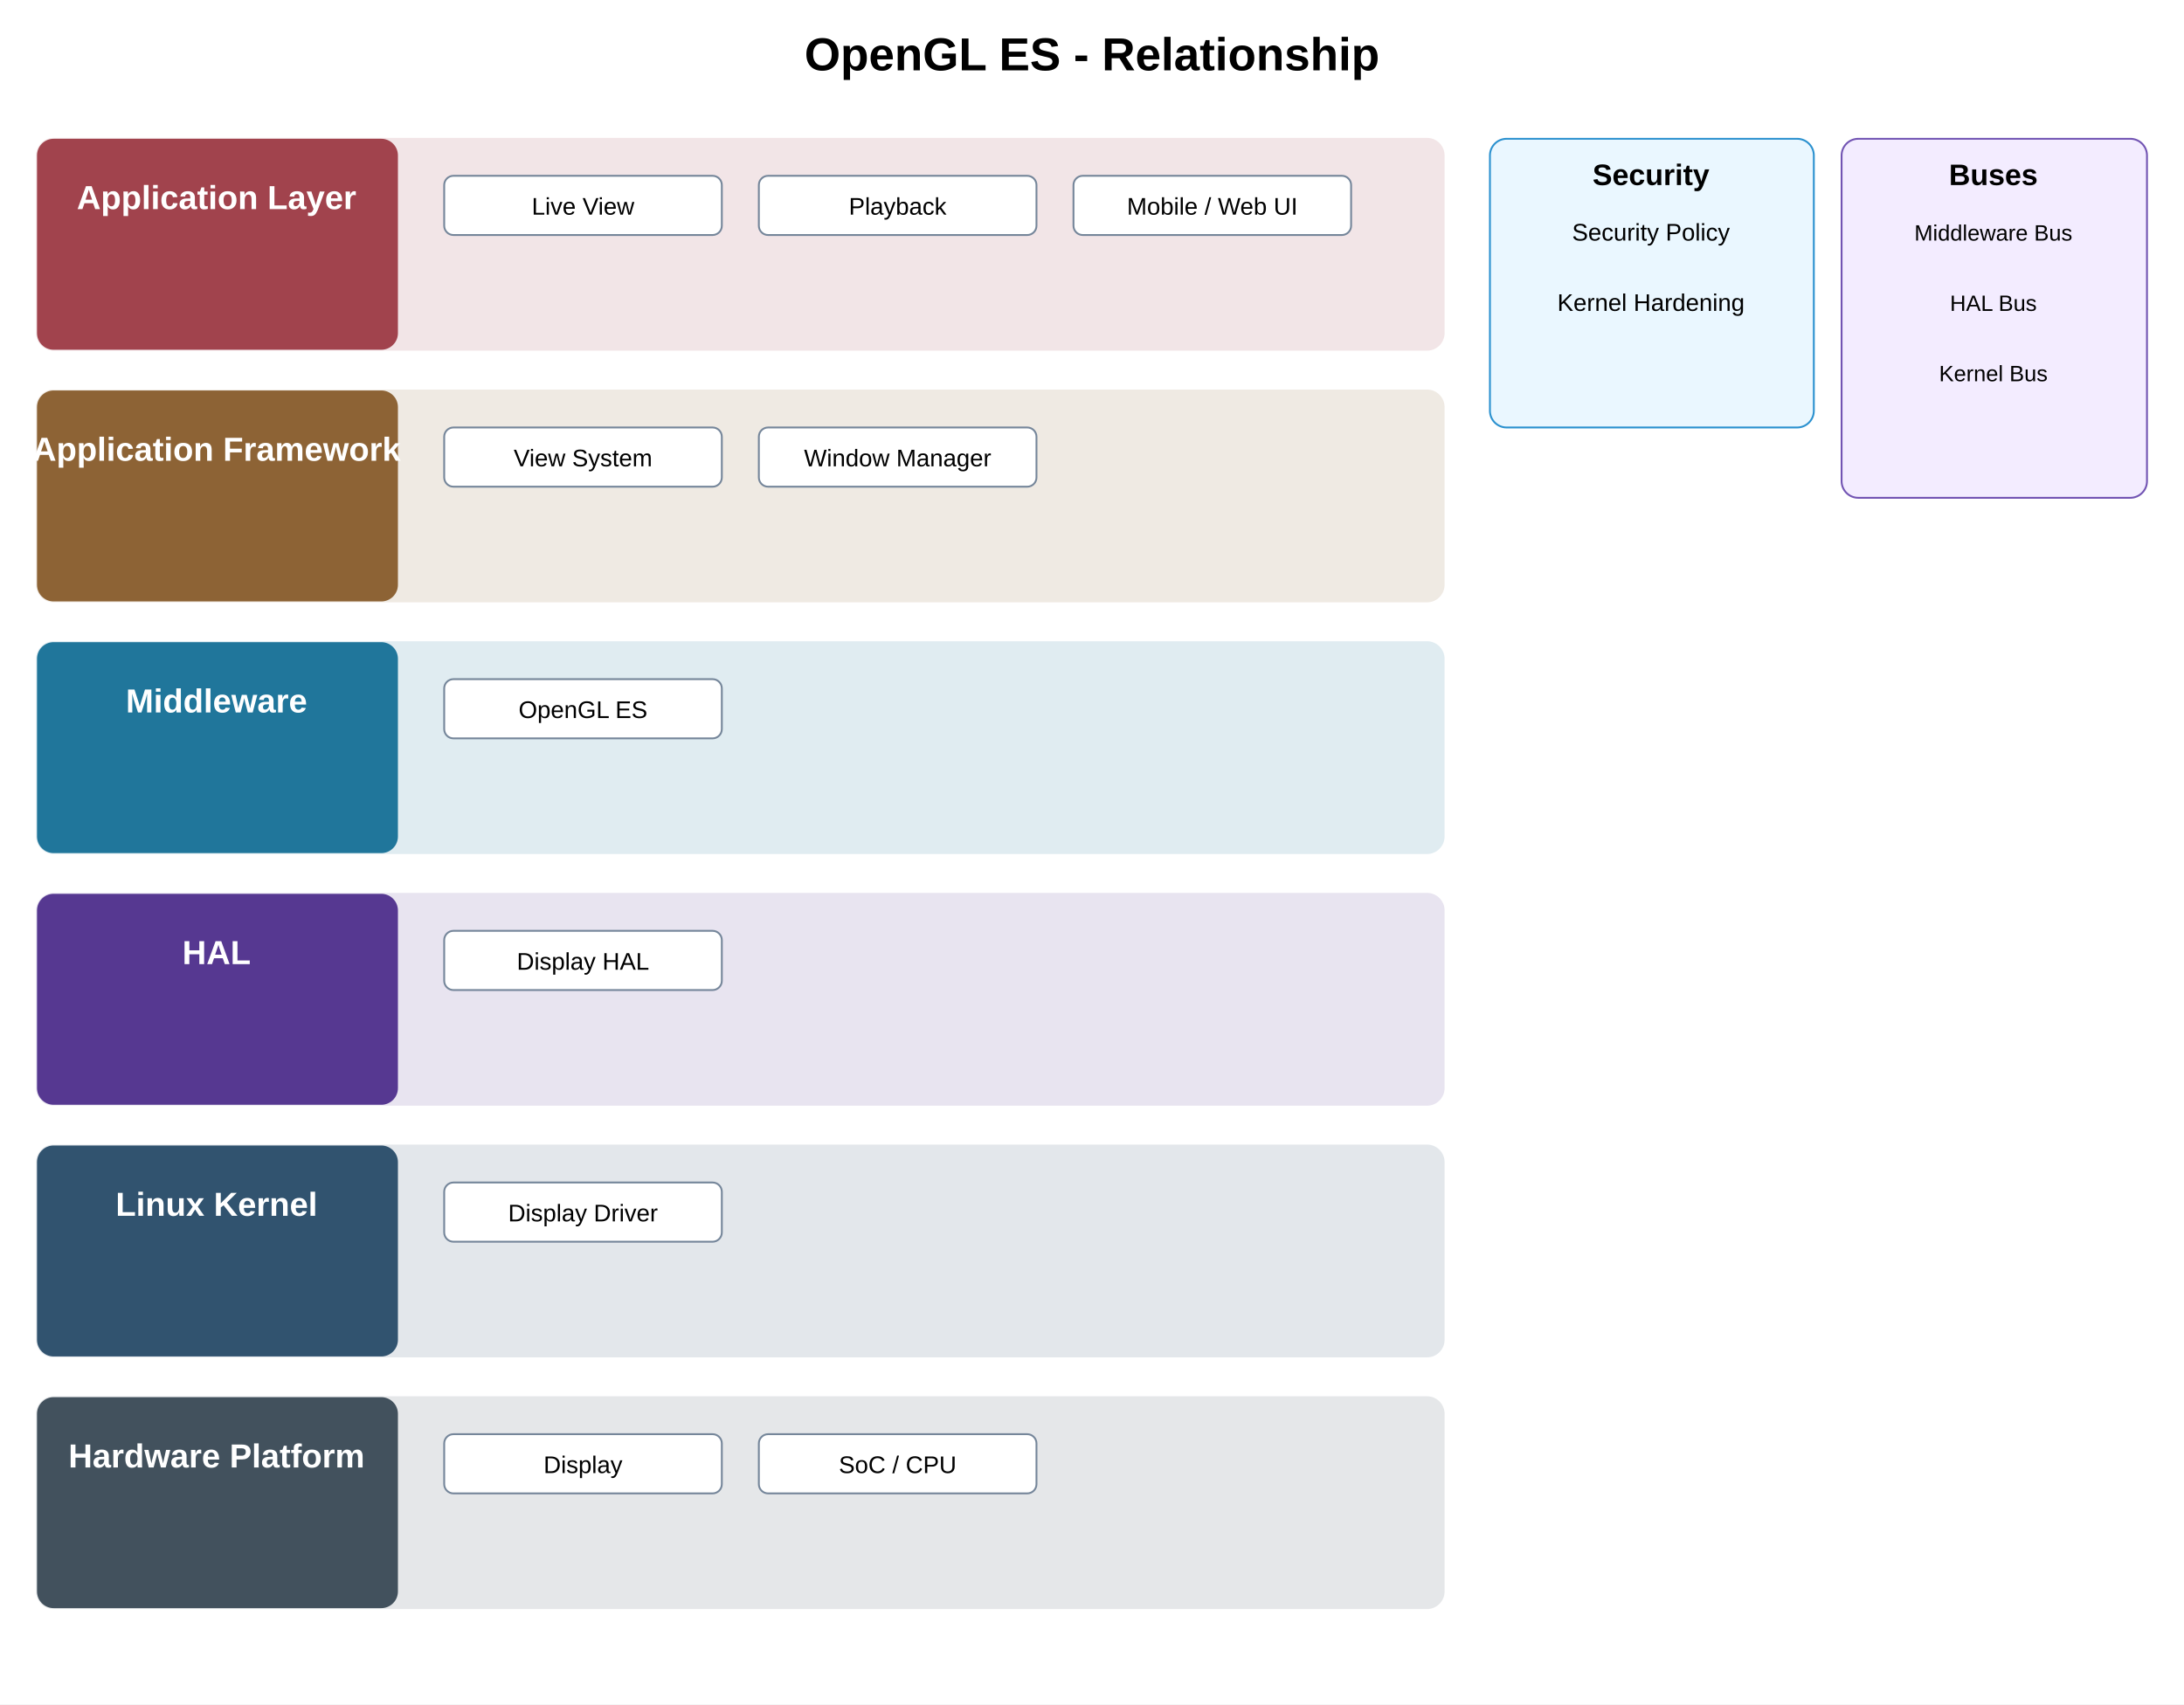
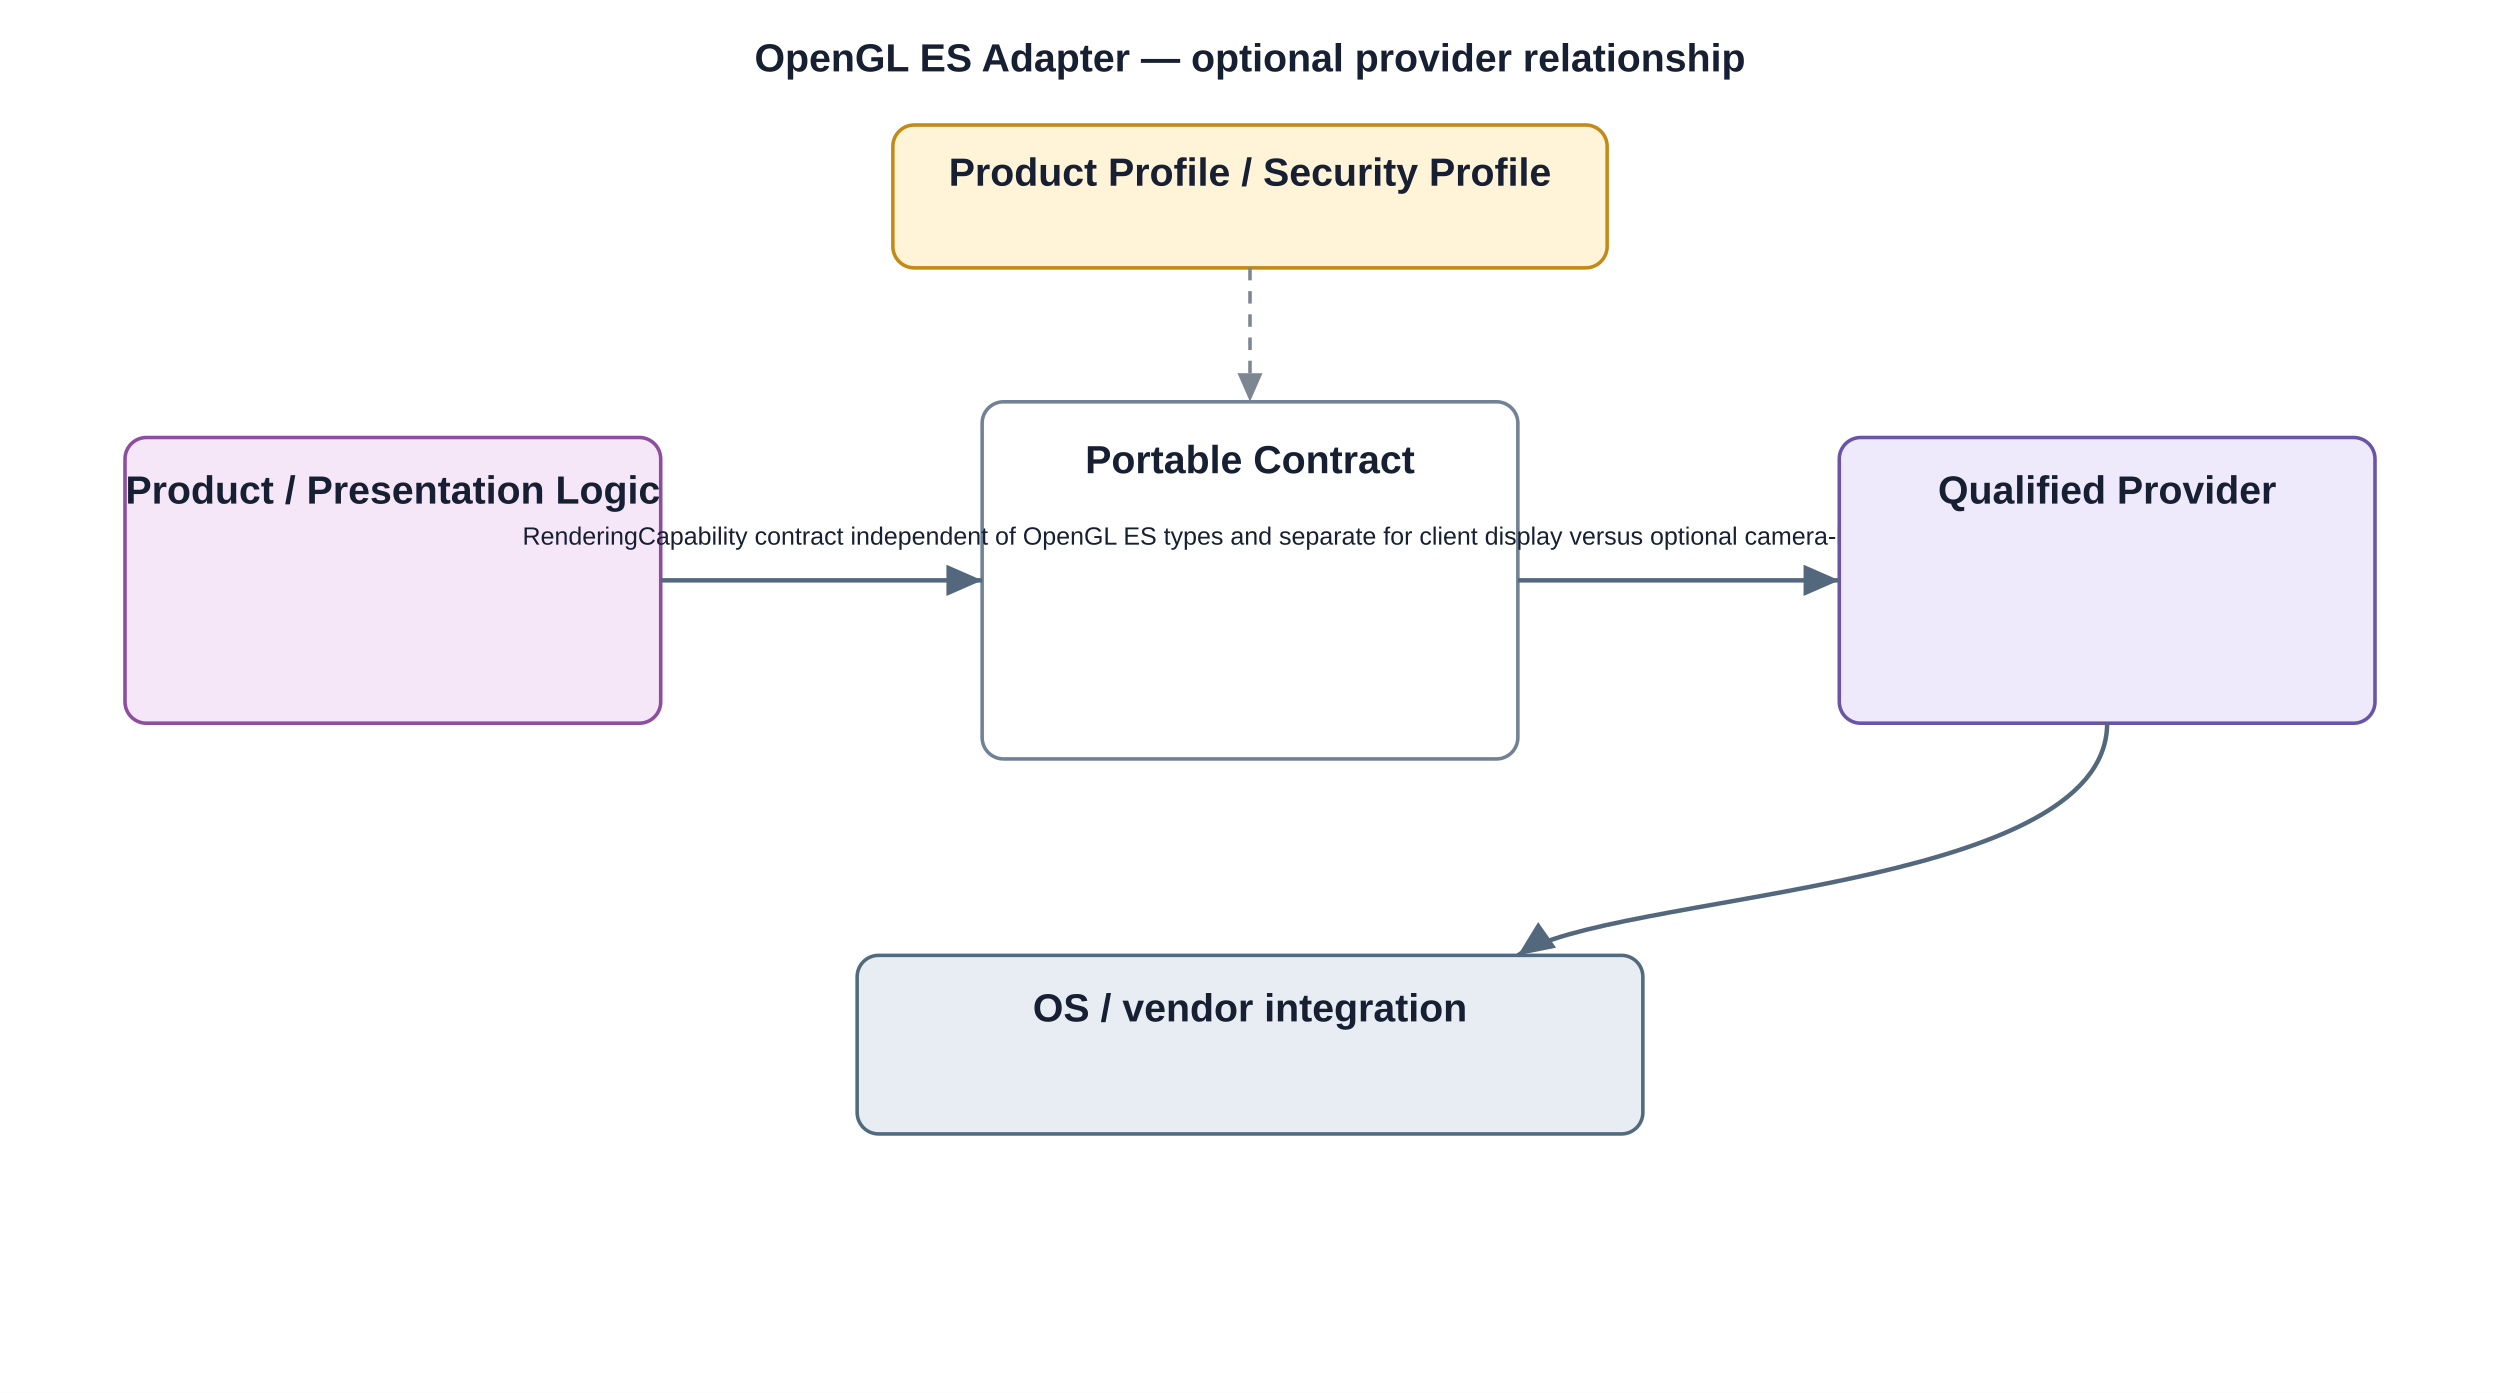
- <svg xmlns="http://www.w3.org/2000/svg" width="1180" height="921">
-   <rect width="100%" height="100%" fill="white" />
-   <text x="590" y="38" font-family="Arial" font-size="25" font-weight="bold" text-anchor="middle">OpenGL ES - Relationship</text>
-   <rect x="20" y="75" width="760" height="114" rx="9" fill="#a1434d" opacity=".14" stroke="#a1434d" />
-   <rect x="20" y="75" width="195" height="114" rx="9" fill="#a1434d" />
-   <text x="117" y="113" font-family="Arial" font-size="18" font-weight="bold" fill="white" text-anchor="middle">Application Layer</text>
-   <rect x="240" y="95" width="150" height="32" rx="5" fill="white" stroke="#75869a" />
-   <text x="315" y="116" font-family="Arial" font-size="13" text-anchor="middle">Live View</text>
-   <rect x="410" y="95" width="150" height="32" rx="5" fill="white" stroke="#75869a" />
-   <text x="485" y="116" font-family="Arial" font-size="13" text-anchor="middle">Playback</text>
-   <rect x="580" y="95" width="150" height="32" rx="5" fill="white" stroke="#75869a" />
-   <text x="655" y="116" font-family="Arial" font-size="13" text-anchor="middle">Mobile / Web UI</text>
-   <rect x="20" y="211" width="760" height="114" rx="9" fill="#8d6335" opacity=".14" stroke="#8d6335" />
-   <rect x="20" y="211" width="195" height="114" rx="9" fill="#8d6335" />
-   <text x="117" y="249" font-family="Arial" font-size="18" font-weight="bold" fill="white" text-anchor="middle">Application Framework</text>
-   <rect x="240" y="231" width="150" height="32" rx="5" fill="white" stroke="#75869a" />
-   <text x="315" y="252" font-family="Arial" font-size="13" text-anchor="middle">View System</text>
-   <rect x="410" y="231" width="150" height="32" rx="5" fill="white" stroke="#75869a" />
-   <text x="485" y="252" font-family="Arial" font-size="13" text-anchor="middle">Window Manager</text>
-   <rect x="20" y="347" width="760" height="114" rx="9" fill="#20769b" opacity=".14" stroke="#20769b" />
-   <rect x="20" y="347" width="195" height="114" rx="9" fill="#20769b" />
-   <text x="117" y="385" font-family="Arial" font-size="18" font-weight="bold" fill="white" text-anchor="middle">Middleware</text>
-   <rect x="240" y="367" width="150" height="32" rx="5" fill="white" stroke="#75869a" />
-   <text x="315" y="388" font-family="Arial" font-size="13" text-anchor="middle">OpenGL ES</text>
-   <rect x="20" y="483" width="760" height="114" rx="9" fill="#563891" opacity=".14" stroke="#563891" />
-   <rect x="20" y="483" width="195" height="114" rx="9" fill="#563891" />
-   <text x="117" y="521" font-family="Arial" font-size="18" font-weight="bold" fill="white" text-anchor="middle">HAL</text>
-   <rect x="240" y="503" width="150" height="32" rx="5" fill="white" stroke="#75869a" />
-   <text x="315" y="524" font-family="Arial" font-size="13" text-anchor="middle">Display HAL</text>
-   <rect x="20" y="619" width="760" height="114" rx="9" fill="#31536f" opacity=".14" stroke="#31536f" />
-   <rect x="20" y="619" width="195" height="114" rx="9" fill="#31536f" />
-   <text x="117" y="657" font-family="Arial" font-size="18" font-weight="bold" fill="white" text-anchor="middle">Linux Kernel</text>
-   <rect x="240" y="639" width="150" height="32" rx="5" fill="white" stroke="#75869a" />
-   <text x="315" y="660" font-family="Arial" font-size="13" text-anchor="middle">Display Driver</text>
-   <rect x="20" y="755" width="760" height="114" rx="9" fill="#42515d" opacity=".14" stroke="#42515d" />
-   <rect x="20" y="755" width="195" height="114" rx="9" fill="#42515d" />
-   <text x="117" y="793" font-family="Arial" font-size="18" font-weight="bold" fill="white" text-anchor="middle">Hardware Platform</text>
-   <rect x="240" y="775" width="150" height="32" rx="5" fill="white" stroke="#75869a" />
-   <text x="315" y="796" font-family="Arial" font-size="13" text-anchor="middle">Display</text>
-   <rect x="410" y="775" width="150" height="32" rx="5" fill="white" stroke="#75869a" />
-   <text x="485" y="796" font-family="Arial" font-size="13" text-anchor="middle">SoC / CPU</text>
-   <rect x="805" y="75" width="175" height="156" rx="9" fill="#eaf7ff" stroke="#2b91cf" />
-   <text x="892" y="100" font-family="Arial" font-size="16" font-weight="bold" text-anchor="middle">Security</text>
-   <text x="892" y="130" font-family="Arial" font-size="13" text-anchor="middle">Security Policy</text>
-   <text x="892" y="168" font-family="Arial" font-size="13" text-anchor="middle">Kernel Hardening</text>
-   <rect x="995" y="75" width="165" height="194" rx="9" fill="#f3ecff" stroke="#7254b3" />
-   <text x="1077" y="100" font-family="Arial" font-size="16" font-weight="bold" text-anchor="middle">Buses</text>
-   <text x="1077" y="130" font-family="Arial" font-size="12" text-anchor="middle">Middleware Bus</text>
-   <text x="1077" y="168" font-family="Arial" font-size="12" text-anchor="middle">HAL Bus</text>
-   <text x="1077" y="206" font-family="Arial" font-size="12" text-anchor="middle">Kernel Bus</text>
+ <svg xmlns="http://www.w3.org/2000/svg" width="1400" height="780">
+   <defs>
+     <style>text{font-family:Arial;fill:#172033}.h{font-size:22px;font-weight:bold}.t{font-size:14px}.p{fill:#fff4d8;stroke:#c38a17;stroke-width:2}.prod{fill:#f5e7f7;stroke:#8d4da0;stroke-width:2}.ct{fill:white;stroke:#718297;stroke-width:2}.ad{fill:#eee9fb;stroke:#6a54a5;stroke-width:2}.os{fill:#e7edf2;stroke:#526a7e;stroke-width:2}.a{stroke:#53677d;stroke-width:2.5;fill:none;marker-end:url(#a)}.o{stroke:#7d8791;stroke-width:2;stroke-dasharray:7 6;fill:none;marker-end:url(#o)}</style>
+     <marker id="a" markerWidth="10" markerHeight="10" refX="8" refY="3.5" orient="auto">
+       <polygon points="0 0,8 3.5,0 7" fill="#53677d" />
+     </marker>
+     <marker id="o" markerWidth="10" markerHeight="10" refX="8" refY="3.5" orient="auto">
+       <polygon points="0 0,8 3.5,0 7" fill="#7d8791" />
+     </marker>
+   </defs>
+   <rect width="1400" height="780" fill="white" />
+   <text x="700" y="40" class="h" text-anchor="middle">OpenGL ES Adapter — optional provider relationship</text>
+   <rect x="500" y="70" width="400" height="80" rx="12" class="p" />
+   <text x="700" y="104" class="h" text-anchor="middle">Product Profile / Security Profile</text>
+   <rect x="70" y="245" width="300" height="160" rx="12" class="prod" />
+   <text x="220" y="282" class="h" text-anchor="middle">Product / Presentation Logic</text>
+   <rect x="550" y="225" width="300" height="200" rx="12" class="ct" />
+   <text x="700" y="265" class="h" text-anchor="middle">Portable Contract</text>
+   <text x="700" y="305" class="t" text-anchor="middle">RenderingCapability contract independent of OpenGL ES types and separate for client display versus optional camera-local display.</text>
+   <rect x="1030" y="245" width="300" height="160" rx="12" class="ad" />
+   <text x="1180" y="282" class="h" text-anchor="middle">Qualified Provider</text>
+   <path d="M370 325 L550 325" class="a" />
+   <path d="M850 325 L1030 325" class="a" />
+   <path d="M700 150 L700 225" class="o" />
+   <rect x="480" y="535" width="440" height="100" rx="12" class="os" />
+   <text x="700" y="572" class="h" text-anchor="middle">OS / vendor integration</text>
+   <path d="M1180 405 C1180 500,900 500,850 535" class="a" />
</svg>
